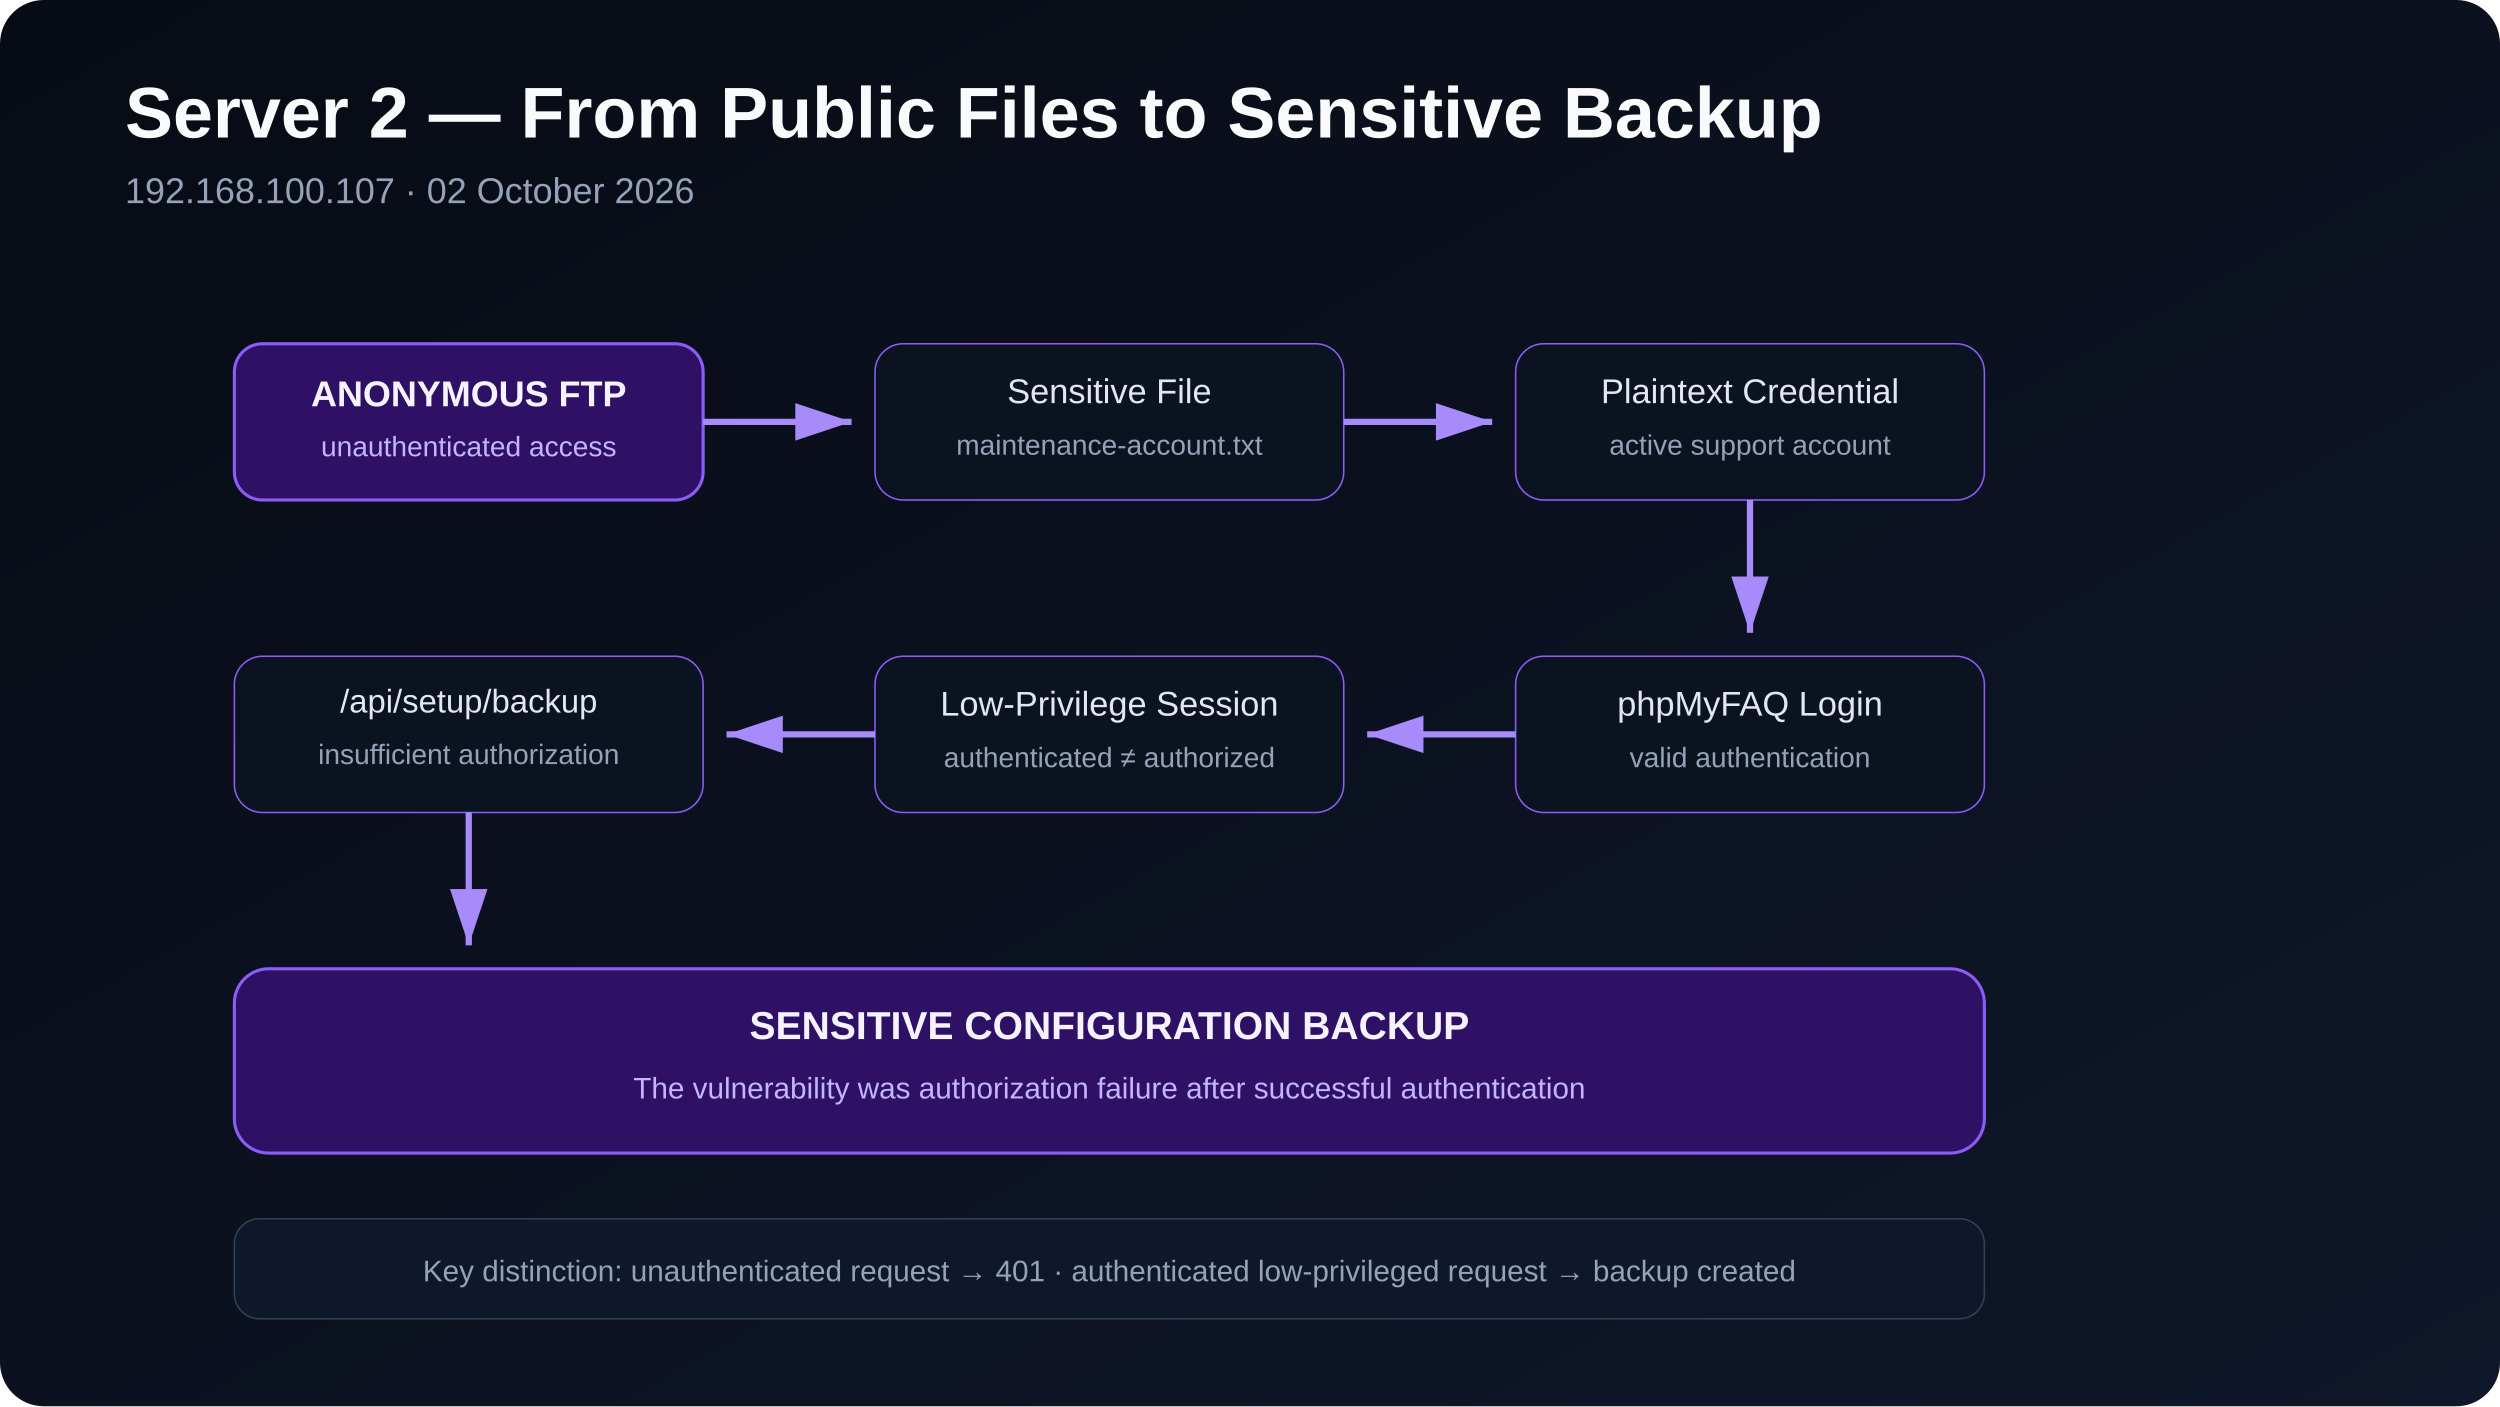
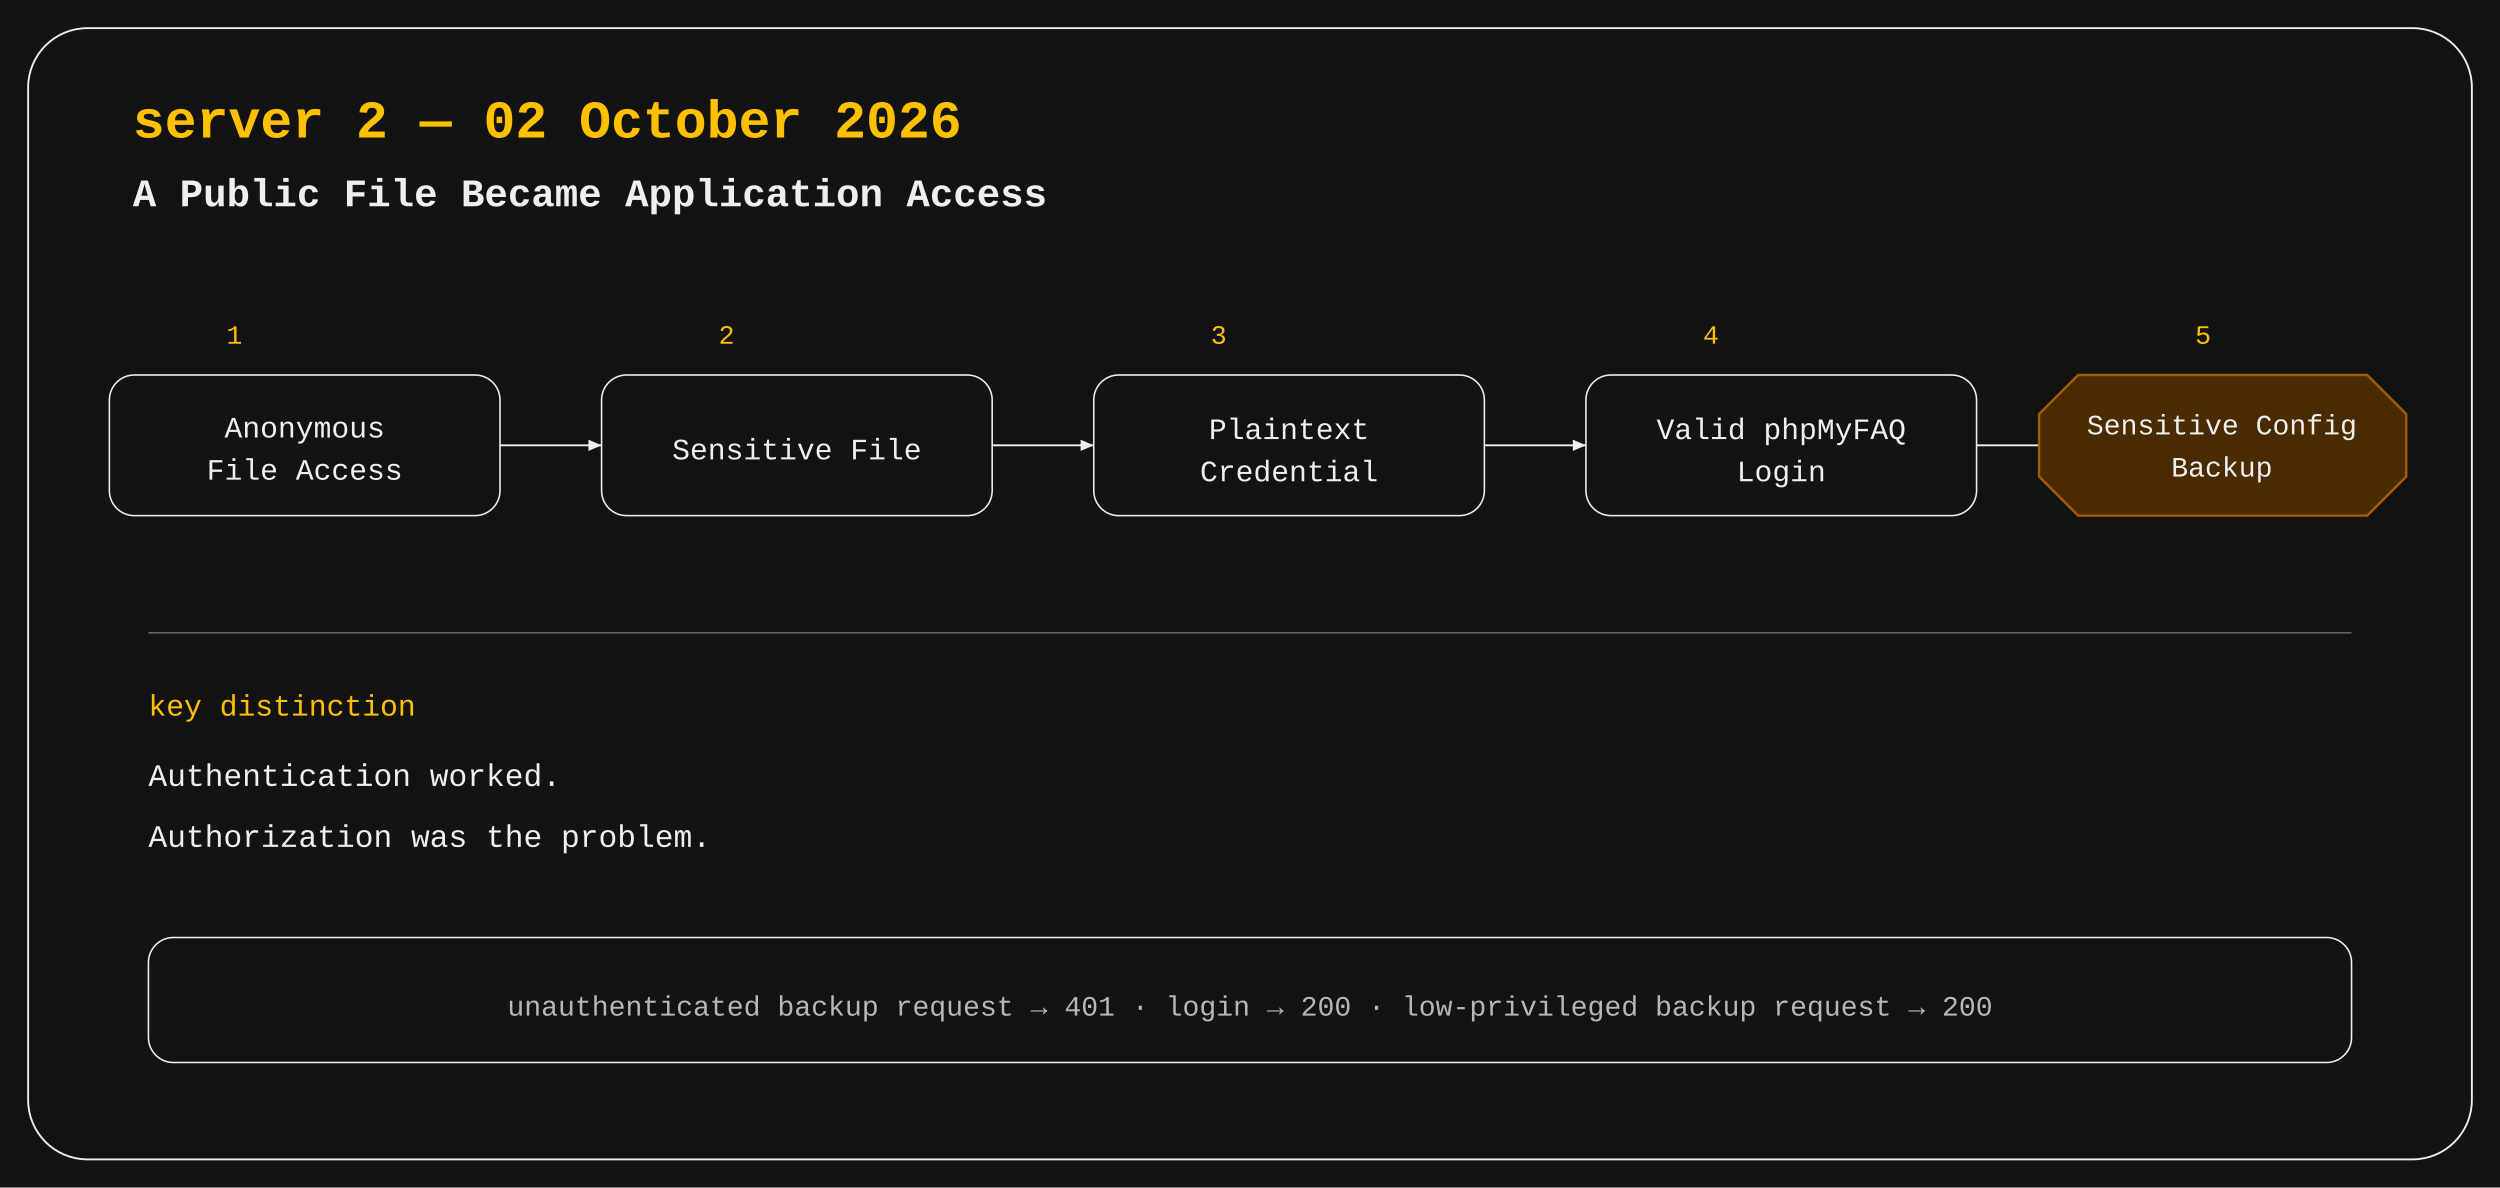
- <svg xmlns="http://www.w3.org/2000/svg" width="1600" height="900" viewBox="0 0 1600 900">
+ <svg xmlns="http://www.w3.org/2000/svg" width="1600" height="760" viewBox="0 0 1600 760">
  <defs>
-     <linearGradient id="bg" x1="0" y1="0" x2="1" y2="1">
-       <stop offset="0%" stop-color="#070B14" />
-       <stop offset="100%" stop-color="#0F172A" />
-     </linearGradient>
-     <marker id="a" markerWidth="10" markerHeight="10" refX="9" refY="3" orient="auto">
-       <path d="M0,0 L0,6 L9,3 z" fill="#A78BFA" />
+     <marker id="aw" markerWidth="8" markerHeight="8" refX="7" refY="3" orient="auto">
+       <path d="M0,0 L0,6 L7,3 z" fill="#EFEFEF" />
    </marker>
  </defs>
-   <rect width="1600" height="900" rx="28" fill="url(#bg)" />
-   <text x="80" y="88" font-family="Arial, Helvetica, sans-serif" font-size="46" font-weight="800" fill="#F8FAFC">Server 2 — From Public Files to Sensitive Backup</text>
-   <text x="80" y="130" font-family="Arial, Helvetica, sans-serif" font-size="23" fill="#94A3B8">192.168.100.107 · 02 October 2026</text>
-   <g font-family="Arial, Helvetica, sans-serif">
-     <rect x="150" y="220" width="300" height="100" rx="18" fill="#2E1065" stroke="#8B5CF6" stroke-width="2" />
-     <text x="300" y="260" text-anchor="middle" font-size="23" font-weight="800" fill="#F5F3FF">ANONYMOUS FTP</text>
-     <text x="300" y="292" text-anchor="middle" font-size="18" fill="#C4B5FD">unauthenticated access</text>
-     <line x1="450" y1="270" x2="545" y2="270" stroke="#A78BFA" stroke-width="4" marker-end="url(#a)" />
-     <rect x="560" y="220" width="300" height="100" rx="18" fill="#0B1220" stroke="#8B5CF6" />
-     <text x="710" y="258" text-anchor="middle" font-size="22" fill="#E2E8F0">Sensitive File</text>
-     <text x="710" y="291" text-anchor="middle" font-size="18" fill="#94A3B8">maintenance-account.txt</text>
-     <line x1="860" y1="270" x2="955" y2="270" stroke="#A78BFA" stroke-width="4" marker-end="url(#a)" />
-     <rect x="970" y="220" width="300" height="100" rx="18" fill="#0B1220" stroke="#8B5CF6" />
-     <text x="1120" y="258" text-anchor="middle" font-size="22" fill="#E2E8F0">Plaintext Credential</text>
-     <text x="1120" y="291" text-anchor="middle" font-size="18" fill="#94A3B8">active support account</text>
-     <line x1="1120" y1="320" x2="1120" y2="405" stroke="#A78BFA" stroke-width="4" marker-end="url(#a)" />
-     <rect x="970" y="420" width="300" height="100" rx="18" fill="#0B1220" stroke="#8B5CF6" />
-     <text x="1120" y="458" text-anchor="middle" font-size="22" fill="#E2E8F0">phpMyFAQ Login</text>
-     <text x="1120" y="491" text-anchor="middle" font-size="18" fill="#94A3B8">valid authentication</text>
-     <line x1="970" y1="470" x2="875" y2="470" stroke="#A78BFA" stroke-width="4" marker-end="url(#a)" />
-     <rect x="560" y="420" width="300" height="100" rx="18" fill="#0B1220" stroke="#8B5CF6" />
-     <text x="710" y="458" text-anchor="middle" font-size="22" fill="#E2E8F0">Low-Privilege Session</text>
-     <text x="710" y="491" text-anchor="middle" font-size="18" fill="#94A3B8">authenticated ≠ authorized</text>
-     <line x1="560" y1="470" x2="465" y2="470" stroke="#A78BFA" stroke-width="4" marker-end="url(#a)" />
-     <rect x="150" y="420" width="300" height="100" rx="18" fill="#0B1220" stroke="#8B5CF6" />
-     <text x="300" y="456" text-anchor="middle" font-size="21" fill="#E2E8F0">/api/setup/backup</text>
-     <text x="300" y="489" text-anchor="middle" font-size="18" fill="#94A3B8">insufficient authorization</text>
-     <line x1="300" y1="520" x2="300" y2="605" stroke="#A78BFA" stroke-width="4" marker-end="url(#a)" />
-     <rect x="150" y="620" width="1120" height="118" rx="22" fill="#2E1065" stroke="#8B5CF6" stroke-width="2" />
-     <text x="710" y="665" text-anchor="middle" font-size="25" font-weight="800" fill="#F5F3FF">SENSITIVE CONFIGURATION BACKUP</text>
-     <text x="710" y="703" text-anchor="middle" font-size="19" fill="#C4B5FD">The vulnerability was authorization failure after successful authentication</text>
-     <rect x="150" y="780" width="1120" height="64" rx="16" fill="#0F172A" stroke="#334155" />
-     <text x="710" y="820" text-anchor="middle" font-size="19" fill="#94A3B8">Key distinction: unauthenticated request → 401 · authenticated low-privileged request → backup created</text>
+   <rect width="1600" height="760" fill="#131313" />
+   <rect x="18" y="18" width="1564" height="724" rx="38" fill="none" stroke="#EFEFEF" stroke-width="1.2" />
+   <text x="85" y="88" font-family="'Cascadia Mono', Consolas, 'Courier New', monospace" font-size="34" font-weight="700" fill="#FFC000">server 2 — 02 October 2026</text>
+   <text x="85" y="132" font-family="'Cascadia Mono', Consolas, 'Courier New', monospace" font-size="25" font-weight="700" fill="#EFEFEF">A Public File Became Application Access</text>
+   <g font-family="'Cascadia Mono', Consolas, 'Courier New', monospace" text-anchor="middle">
+     <text x="150" y="220" font-size="17" fill="#FFC000">1</text>
+     <rect x="70" y="240" width="250" height="90" rx="16" fill="none" stroke="#EFEFEF" />
+     <text x="195" y="280" font-size="19" fill="#EFEFEF">Anonymous</text>
+     <text x="195" y="307" font-size="19" fill="#EFEFEF">File Access</text>
+     <line x1="320" y1="285" x2="385" y2="285" stroke="#EFEFEF" stroke-width="1.2" marker-end="url(#aw)" />
+     <text x="465" y="220" font-size="17" fill="#FFC000">2</text>
+     <rect x="385" y="240" width="250" height="90" rx="16" fill="none" stroke="#EFEFEF" />
+     <text x="510" y="294" font-size="19" fill="#EFEFEF">Sensitive File</text>
+     <line x1="635" y1="285" x2="700" y2="285" stroke="#EFEFEF" stroke-width="1.2" marker-end="url(#aw)" />
+     <text x="780" y="220" font-size="17" fill="#FFC000">3</text>
+     <rect x="700" y="240" width="250" height="90" rx="16" fill="none" stroke="#EFEFEF" />
+     <text x="825" y="281" font-size="19" fill="#EFEFEF">Plaintext</text>
+     <text x="825" y="308" font-size="19" fill="#EFEFEF">Credential</text>
+     <line x1="950" y1="285" x2="1015" y2="285" stroke="#EFEFEF" stroke-width="1.2" marker-end="url(#aw)" />
+     <text x="1095" y="220" font-size="17" fill="#FFC000">4</text>
+     <rect x="1015" y="240" width="250" height="90" rx="16" fill="none" stroke="#EFEFEF" />
+     <text x="1140" y="281" font-size="19" fill="#EFEFEF">Valid phpMyFAQ</text>
+     <text x="1140" y="308" font-size="19" fill="#EFEFEF">Login</text>
+     <line x1="1265" y1="285" x2="1330" y2="285" stroke="#EFEFEF" stroke-width="1.2" marker-end="url(#aw)" />
+     <text x="1410" y="220" font-size="17" fill="#FFC000">5</text>
+     <path d="M1330 240 L1515 240 L1540 265 L1540 305 L1515 330 L1330 330 L1305 305 L1305 265 Z" fill="#4A2A00" stroke="#A55D00" stroke-width="1.5" />
+     <text x="1422" y="278" font-size="18" fill="#EFEFEF">Sensitive Config</text>
+     <text x="1422" y="305" font-size="18" fill="#EFEFEF">Backup</text>
  </g>
+   <line x1="95" y1="405" x2="1505" y2="405" stroke="#666666" stroke-width="1" />
+   <text x="95" y="458" font-family="'Cascadia Mono', Consolas, 'Courier New', monospace" font-size="19" fill="#FFC000">key distinction</text>
+   <text x="95" y="503" font-family="'Cascadia Mono', Consolas, 'Courier New', monospace" font-size="20" fill="#EFEFEF">Authentication worked.</text>
+   <text x="95" y="542" font-family="'Cascadia Mono', Consolas, 'Courier New', monospace" font-size="20" fill="#EFEFEF">Authorization was the problem.</text>
+   <rect x="95" y="600" width="1410" height="80" rx="16" fill="none" stroke="#EFEFEF" stroke-width="1" />
+   <text x="800" y="650" text-anchor="middle" font-family="'Cascadia Mono', Consolas, 'Courier New', monospace" font-size="18" fill="#B7B7B7">unauthenticated backup request → 401 · login → 200 · low-privileged backup request → 200</text>
</svg>
